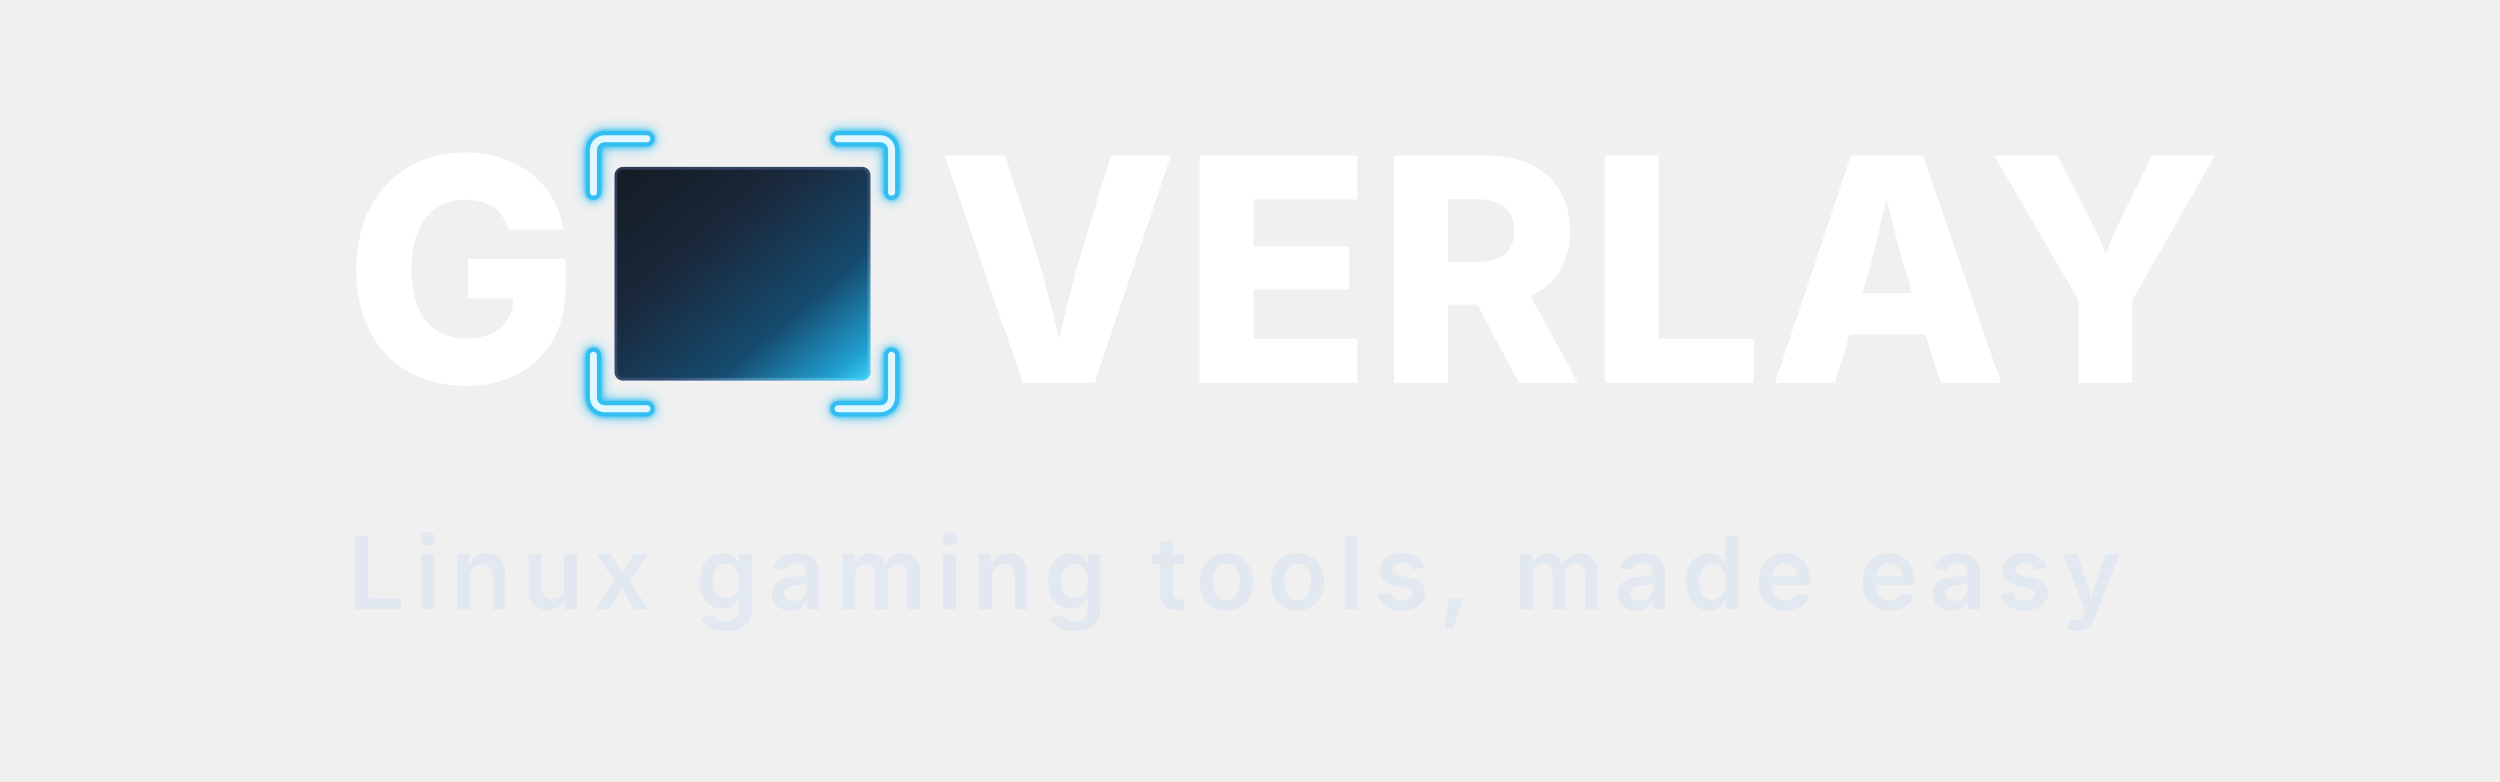
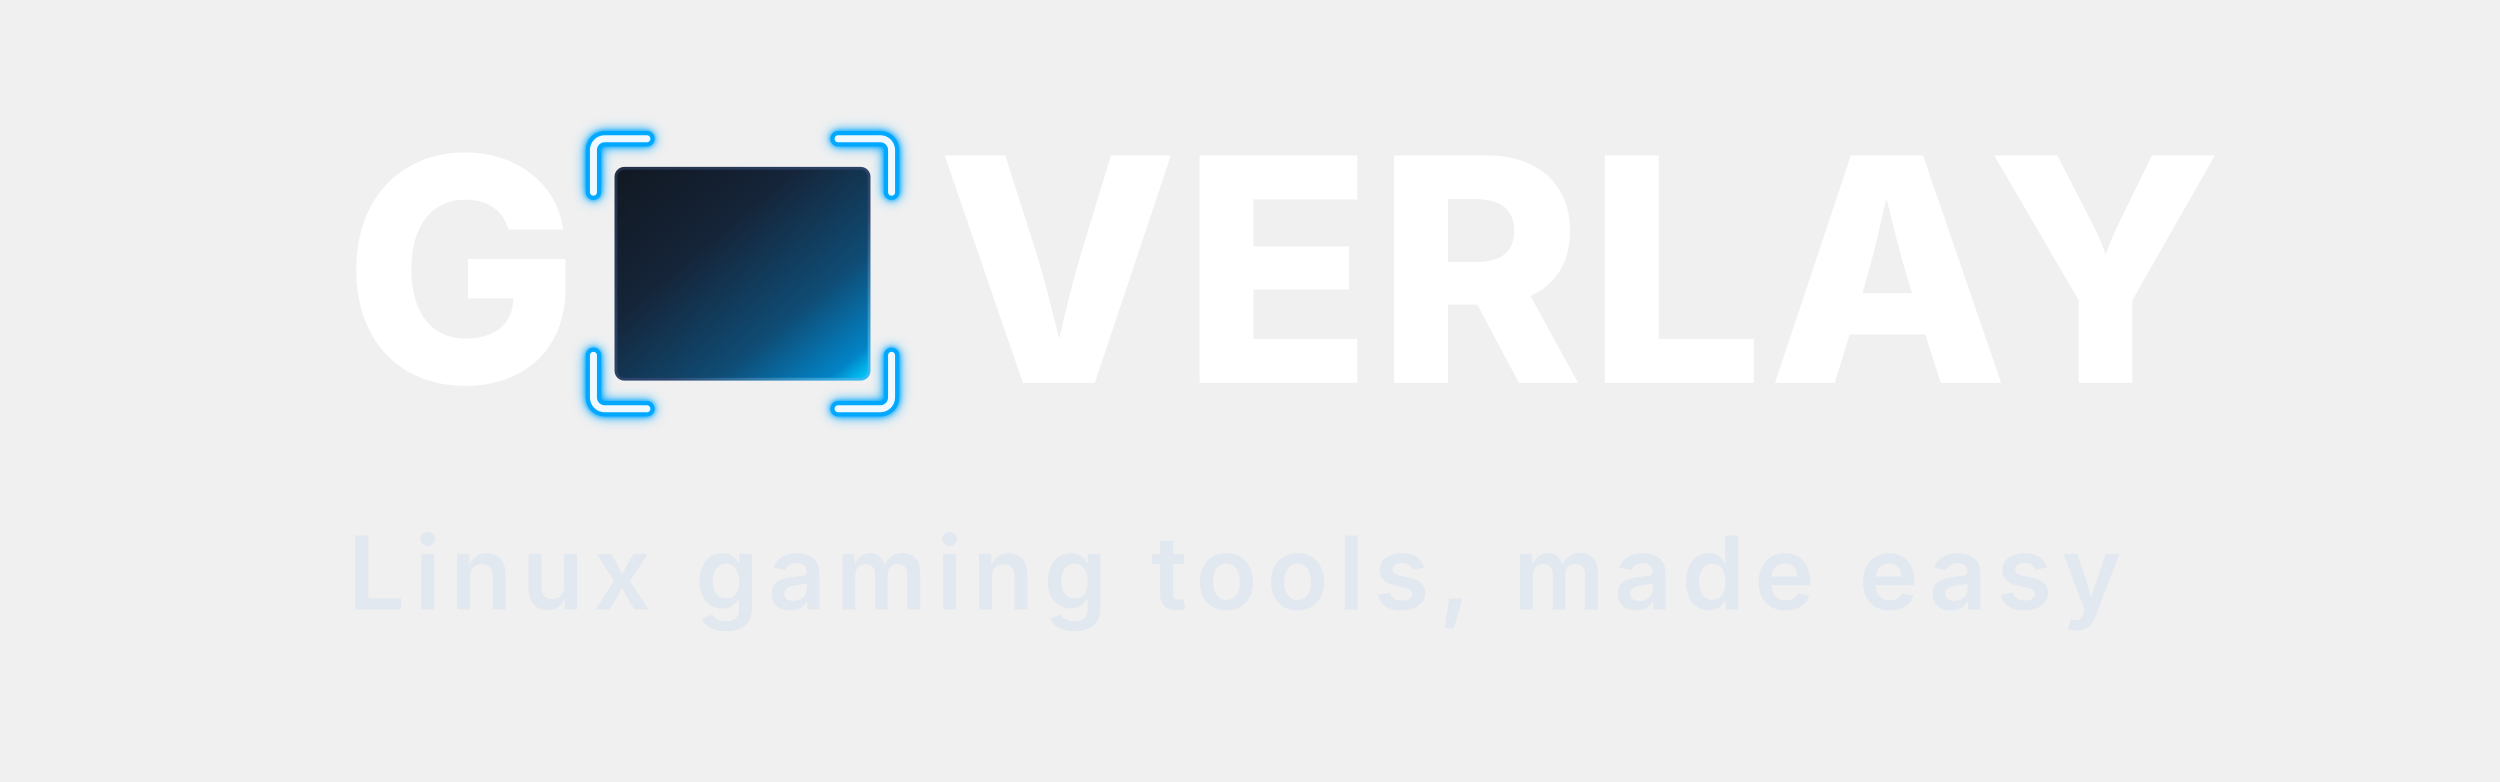
<svg xmlns="http://www.w3.org/2000/svg" viewBox="0 0 640 200" width="640" height="200">
  <defs>
    <linearGradient id="screenGrad" x1="0%" y1="0%" x2="100%" y2="100%">
-       <stop offset="0%" stop-color="#141B23" />
-       <stop offset="35%" stop-color="#1A283B" />
-       <stop offset="70%" stop-color="#154B6E" />
-       <stop offset="92%" stop-color="#219FD1" />
-       <stop offset="100%" stop-color="#3CD0F6" />
+       <stop offset="0%" stop-color="#111822" />
+       <stop offset="35%" stop-color="#152438" />
+       <stop offset="70%" stop-color="#0F4C75" />
+       <stop offset="92%" stop-color="#0284C7" />
+       <stop offset="100%" stop-color="#00D2FF" />
    </linearGradient>
    <linearGradient id="screenBorder" x1="0%" y1="0%" x2="100%" y2="100%">
-       <stop offset="0%" stop-color="#2D3A54" />
-       <stop offset="60%" stop-color="#374D74" />
-       <stop offset="100%" stop-color="#4FD1F8" />
+       <stop offset="0%" stop-color="#243048" />
+       <stop offset="60%" stop-color="#2D466E" />
+       <stop offset="100%" stop-color="#38BDF8" />
    </linearGradient>
    <filter id="bracketGlow" x="-30%" y="-30%" width="160%" height="160%">
      <feGaussianBlur stdDeviation="4" result="blur1" />
      <feGaussianBlur stdDeviation="8" result="blur2" />
      <feMerge>
        <feMergeNode in="blur2" />
        <feMergeNode in="blur1" />
        <feMergeNode in="SourceGraphic" />
      </feMerge>
    </filter>
  </defs>
  <style>
    .logotext {
      font-family: 'Fira Sans', 'Inter', 'Noto Sans', 'Liberation Sans', sans-serif;
      font-weight: 800;
      font-size: 80px;
      fill: #FFFFFF;
      letter-spacing: 1px;
    }
    .tagline {
      font-family: 'Fira Sans', 'Inter', 'Noto Sans', 'Liberation Sans', sans-serif;
      font-weight: 600;
      font-size: 26px;
      fill: #E2E8F0;
      letter-spacing: 2.38px;
    }
  </style>
  <g transform="translate(80, 10)">
    <text x="8" y="88" class="logotext">G</text>
    <g transform="translate(64, 14) scale(0.180)">
-       <rect x="76" y="106" width="360" height="300" rx="10" ry="10" fill="url(#screenGrad)" stroke="url(#screenBorder)" stroke-width="4" />
-       <g stroke="#30BEF0" stroke-width="22" stroke-linecap="round" stroke-linejoin="round" fill="none" filter="url(#bracketGlow)">
+       <rect x="76" y="106" width="360" height="300" rx="12" ry="12" fill="url(#screenGrad)" stroke="url(#screenBorder)" stroke-width="4" />
+       <g stroke="#00A8FF" stroke-width="22" stroke-linecap="round" stroke-linejoin="round" fill="none" filter="url(#bracketGlow)">
        <path d="M 44 140 L 44 80 A 16 16 0 0 1 60 64 L 120 64" />
        <path d="M 392 64 L 452 64 A 16 16 0 0 1 468 80 L 468 140" />
        <path d="M 44 372 L 44 432 A 16 16 0 0 0 60 448 L 120 448" />
        <path d="M 392 448 L 452 448 A 16 16 0 0 0 468 432 L 468 372" />
      </g>
-       <g stroke="#E0F7FF" stroke-width="10" stroke-linecap="round" stroke-linejoin="round" fill="none">
+       <g stroke="#F0F9FF" stroke-width="10" stroke-linecap="round" stroke-linejoin="round" fill="none">
        <path d="M 44 140 L 44 80 A 16 16 0 0 1 60 64 L 120 64" />
        <path d="M 392 64 L 452 64 A 16 16 0 0 1 468 80 L 468 140" />
        <path d="M 44 372 L 44 432 A 16 16 0 0 0 60 448 L 120 448" />
        <path d="M 392 448 L 452 448 A 16 16 0 0 0 468 432 L 468 372" />
      </g>
    </g>
    <text x="160" y="88" class="logotext">VERLAY</text>
  </g>
  <text x="89" y="156" class="tagline">Linux gaming tools, made easy</text>
</svg>
